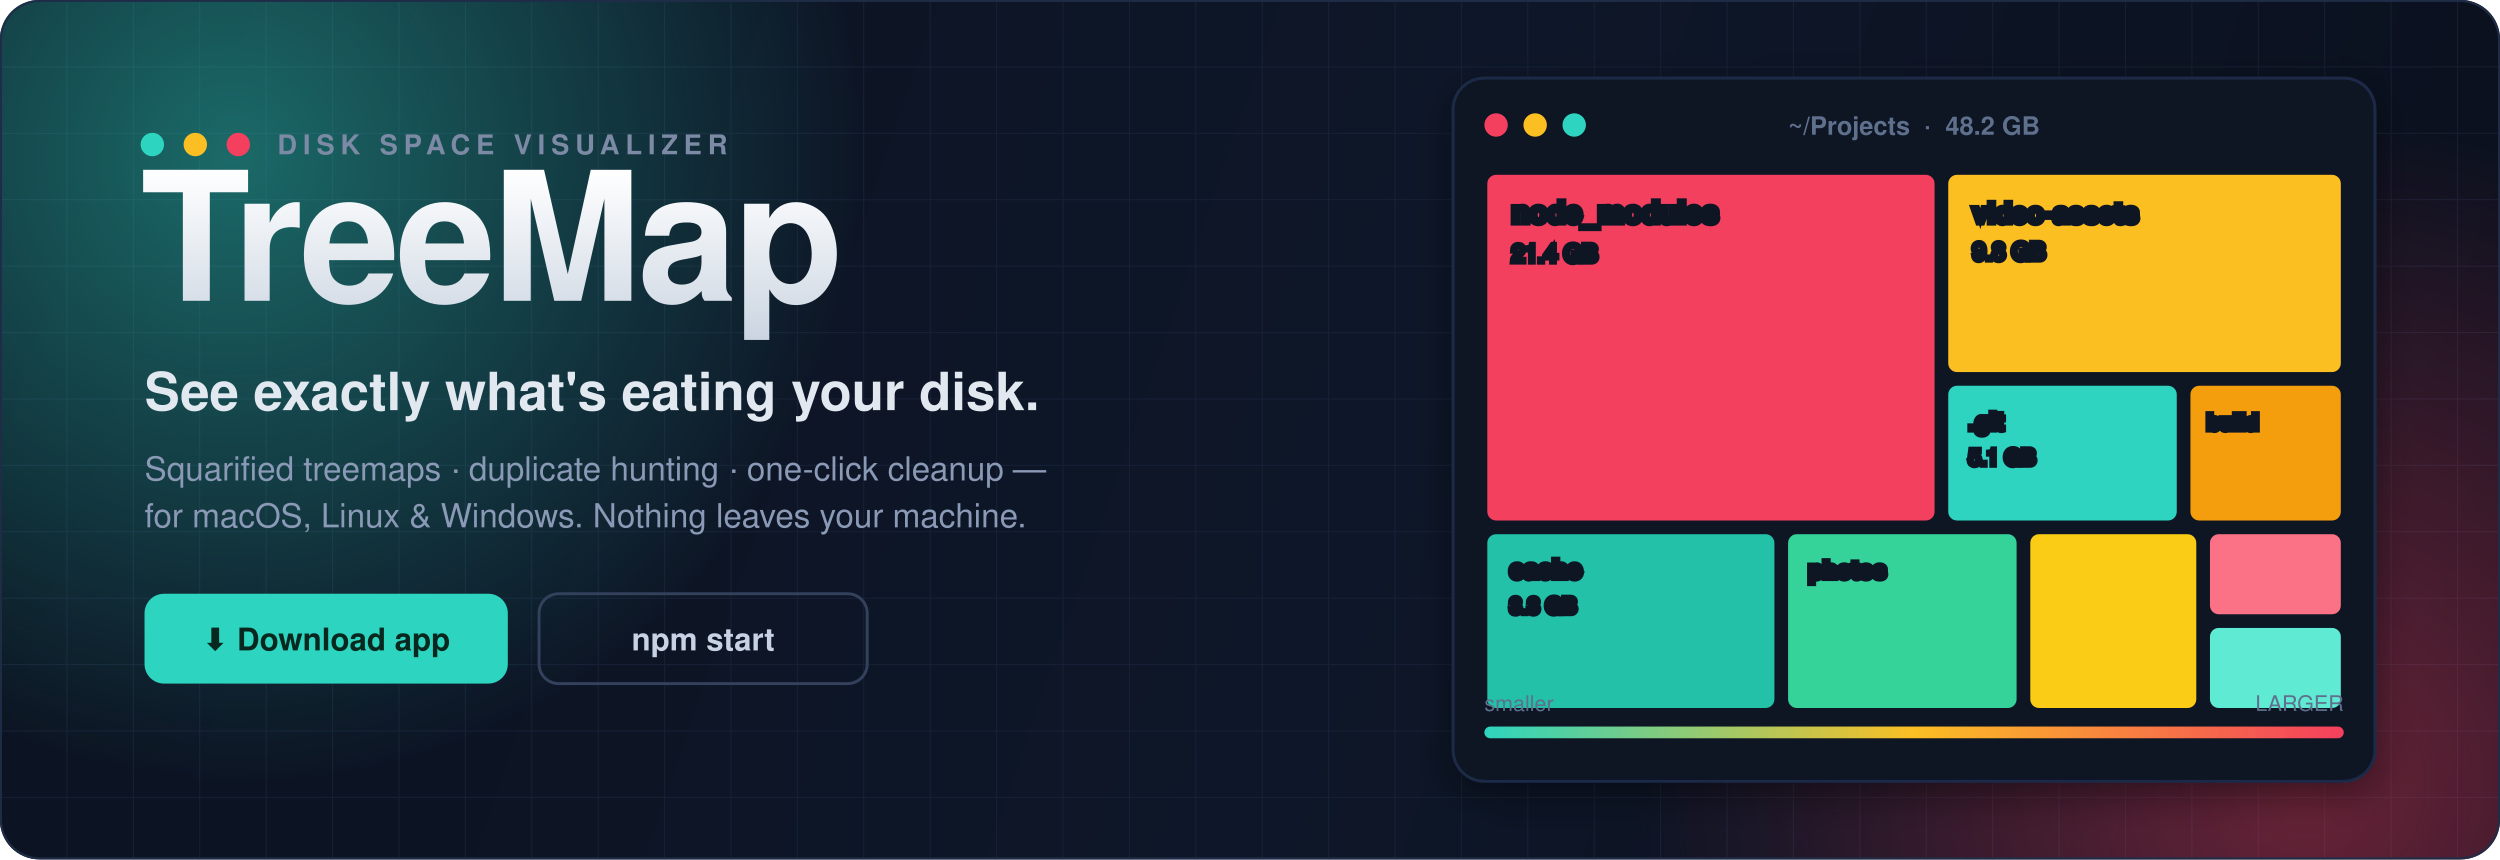
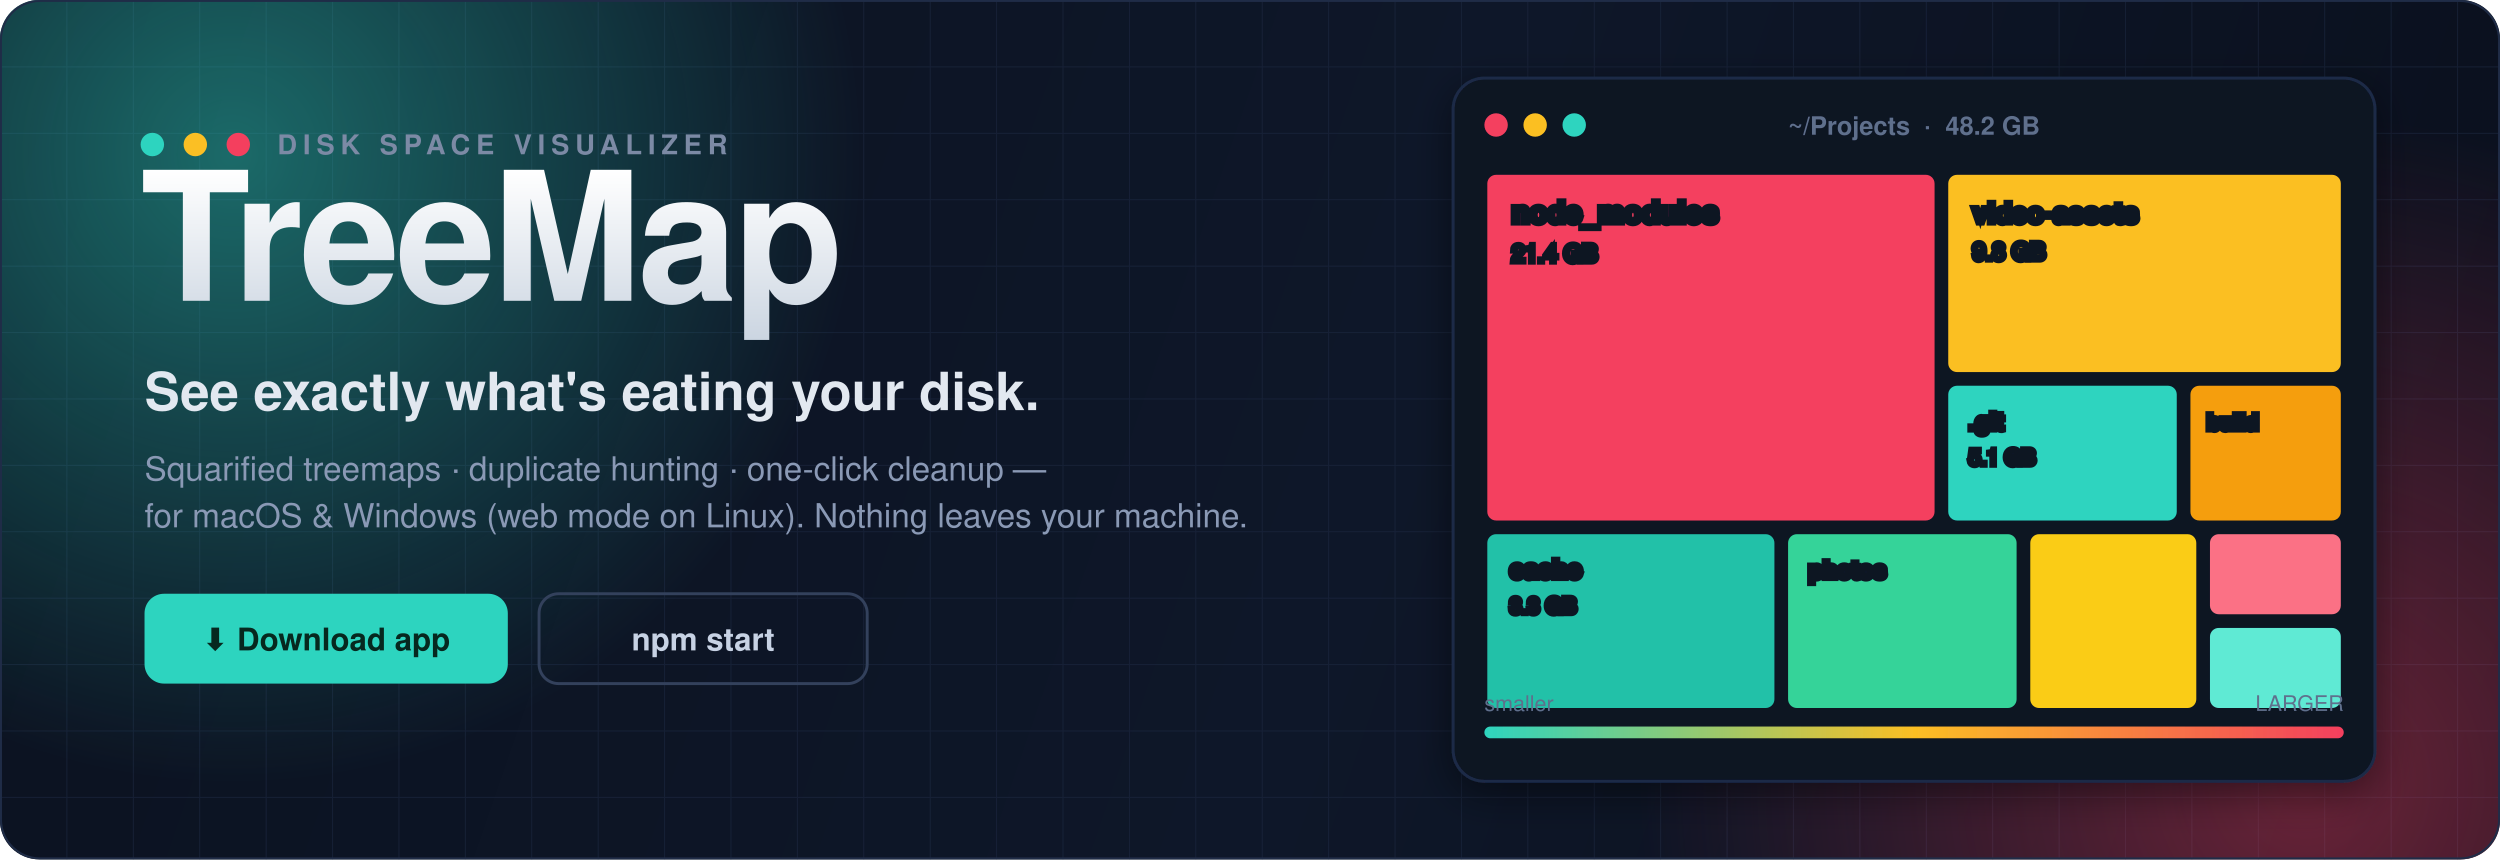
<svg xmlns="http://www.w3.org/2000/svg" width="1280" height="440" viewBox="0 0 1280 440" fill="none" font-family="'Helvetica Neue', Helvetica, Arial, sans-serif">
  <defs>
    <linearGradient id="bg" x1="0" y1="0" x2="1280" y2="440" gradientUnits="userSpaceOnUse">
      <stop offset="0" stop-color="#0b1220" />
      <stop offset="0.55" stop-color="#0e1729" />
      <stop offset="1" stop-color="#0a0f1c" />
    </linearGradient>
    <radialGradient id="glowT" cx="0.5" cy="0.5" r="0.5">
      <stop offset="0" stop-color="#2dd4bf" stop-opacity="0.45" />
      <stop offset="1" stop-color="#2dd4bf" stop-opacity="0" />
    </radialGradient>
    <radialGradient id="glowR" cx="0.5" cy="0.5" r="0.5">
      <stop offset="0" stop-color="#f43f5e" stop-opacity="0.40" />
      <stop offset="1" stop-color="#f43f5e" stop-opacity="0" />
    </radialGradient>
    <linearGradient id="bar" x1="0" y1="0" x2="1" y2="0">
      <stop offset="0" stop-color="#2dd4bf" />
      <stop offset="0.5" stop-color="#fbbf24" />
      <stop offset="1" stop-color="#f43f5e" />
    </linearGradient>
    <linearGradient id="word" x1="0" y1="0" x2="0" y2="1">
      <stop offset="0" stop-color="#ffffff" />
      <stop offset="1" stop-color="#cbd5e1" />
    </linearGradient>
    <pattern id="grid" width="34" height="34" patternUnits="userSpaceOnUse">
      <path d="M34 0H0V34" fill="none" stroke="#1c2740" stroke-width="1" />
    </pattern>
    <filter id="soft" x="-20%" y="-20%" width="140%" height="140%">
      <feDropShadow dx="0" dy="6" stdDeviation="10" flood-color="#000000" flood-opacity="0.45" />
    </filter>
    <clipPath id="round">
      <rect x="0" y="0" width="1280" height="440" rx="20" />
    </clipPath>
  </defs>
  <g clip-path="url(#round)">
    <rect width="1280" height="440" fill="url(#bg)" />
    <rect width="1280" height="440" fill="url(#grid)" opacity="0.6" />
    <circle cx="120" cy="80" r="320" fill="url(#glowT)" />
    <circle cx="1180" cy="400" r="340" fill="url(#glowR)" />
    <g transform="translate(72,118)">
      <g>
        <circle cx="6" cy="-44" r="6" fill="#2dd4bf" />
        <circle cx="28" cy="-44" r="6" fill="#fbbf24" />
        <circle cx="50" cy="-44" r="6" fill="#f43f5e" />
        <text x="70" y="-39" fill="#7c8aa5" font-size="14" letter-spacing="3" font-weight="600">DISK SPACE VISUALIZER</text>
      </g>
      <text x="0" y="36" fill="url(#word)" font-size="92" font-weight="800" letter-spacing="-2">TreeMap</text>
      <text x="2" y="92" fill="#e2e8f0" font-size="27" font-weight="600">See exactly what's eating your disk.</text>
      <text x="2" y="128" fill="#8a99b5" font-size="17">Squarified treemaps · duplicate hunting · one-click cleanup —</text>
-       <text x="2" y="152" fill="#8a99b5" font-size="17">for macOS, Linux &amp; Windows. Nothing leaves your machine.</text>
+       <text x="2" y="152" fill="#8a99b5" font-size="17">for macOS &amp; Windows (web mode on Linux). Nothing leaves your machine.</text>
      <g transform="translate(2,186)">
        <rect x="0" y="0" width="186" height="46" rx="10" fill="#2dd4bf" />
        <text x="93" y="29" text-anchor="middle" fill="#06281f" font-size="16" font-weight="700">⬇  Download app</text>
        <rect x="202" y="0" width="168" height="46" rx="10" fill="none" stroke="#33415c" stroke-width="1.5" />
        <text x="286" y="29" text-anchor="middle" fill="#c7d2e4" font-size="16" font-weight="600">npm start</text>
      </g>
    </g>
    <g transform="translate(744,40)" filter="url(#soft)">
      <rect x="0" y="0" width="472" height="360" rx="16" fill="#0c1424" stroke="#1f2c47" stroke-width="1.5" />
      <circle cx="22" cy="24" r="6" fill="#f43f5e" />
      <circle cx="42" cy="24" r="6" fill="#fbbf24" />
      <circle cx="62" cy="24" r="6" fill="#2dd4bf" />
      <text x="236" y="29" text-anchor="middle" fill="#5f6f8c" font-size="13" font-weight="600">~/Projects  ·  48.2 GB</text>
      <g transform="translate(16,48)" stroke="#0c1424" stroke-width="3">
        <rect x="0" y="0" width="232" height="180" rx="6" fill="#f43f5e" />
        <text x="14" y="26" fill="#3a0a14" font-size="15" font-weight="700">node_modules</text>
        <text x="14" y="46" fill="#5e1320" font-size="12">21.4 GB</text>
        <rect x="236" y="0" width="204" height="104" rx="6" fill="#fbbf24" />
        <text x="250" y="26" fill="#4a3404" font-size="14" font-weight="700">video-assets</text>
        <text x="250" y="45" fill="#6b4c08" font-size="12">9.8 GB</text>
        <rect x="236" y="108" width="120" height="72" rx="6" fill="#2dd4bf" />
        <text x="248" y="132" fill="#063a31" font-size="12" font-weight="700">.git</text>
        <text x="248" y="150" fill="#0a5447" font-size="11">5.1 GB</text>
        <rect x="360" y="108" width="80" height="72" rx="6" fill="#f59e0b" />
        <text x="370" y="132" fill="#4a3404" font-size="11" font-weight="700">build</text>
        <rect x="0" y="184" width="150" height="92" rx="6" fill="#22c1a8" />
        <text x="13" y="208" fill="#063a31" font-size="13" font-weight="700">cache</text>
        <text x="13" y="226" fill="#0a5447" font-size="11">3.3 GB</text>
        <rect x="154" y="184" width="120" height="92" rx="6" fill="#34d399" />
        <text x="166" y="208" fill="#063a31" font-size="12" font-weight="700">photos</text>
        <rect x="278" y="184" width="88" height="92" rx="6" fill="#facc15" />
        <rect x="370" y="184" width="70" height="44" rx="6" fill="#fb7185" />
        <rect x="370" y="232" width="70" height="44" rx="6" fill="#5eead4" />
      </g>
      <rect x="16" y="332" width="440" height="6" rx="3" fill="url(#bar)" />
      <text x="16" y="324" fill="#5f6f8c" font-size="11">smaller</text>
      <text x="456" y="324" text-anchor="end" fill="#5f6f8c" font-size="11">LARGER</text>
    </g>
  </g>
  <rect x="0.5" y="0.5" width="1279" height="439" rx="20" fill="none" stroke="#1f2c47" stroke-width="1" />
</svg>
